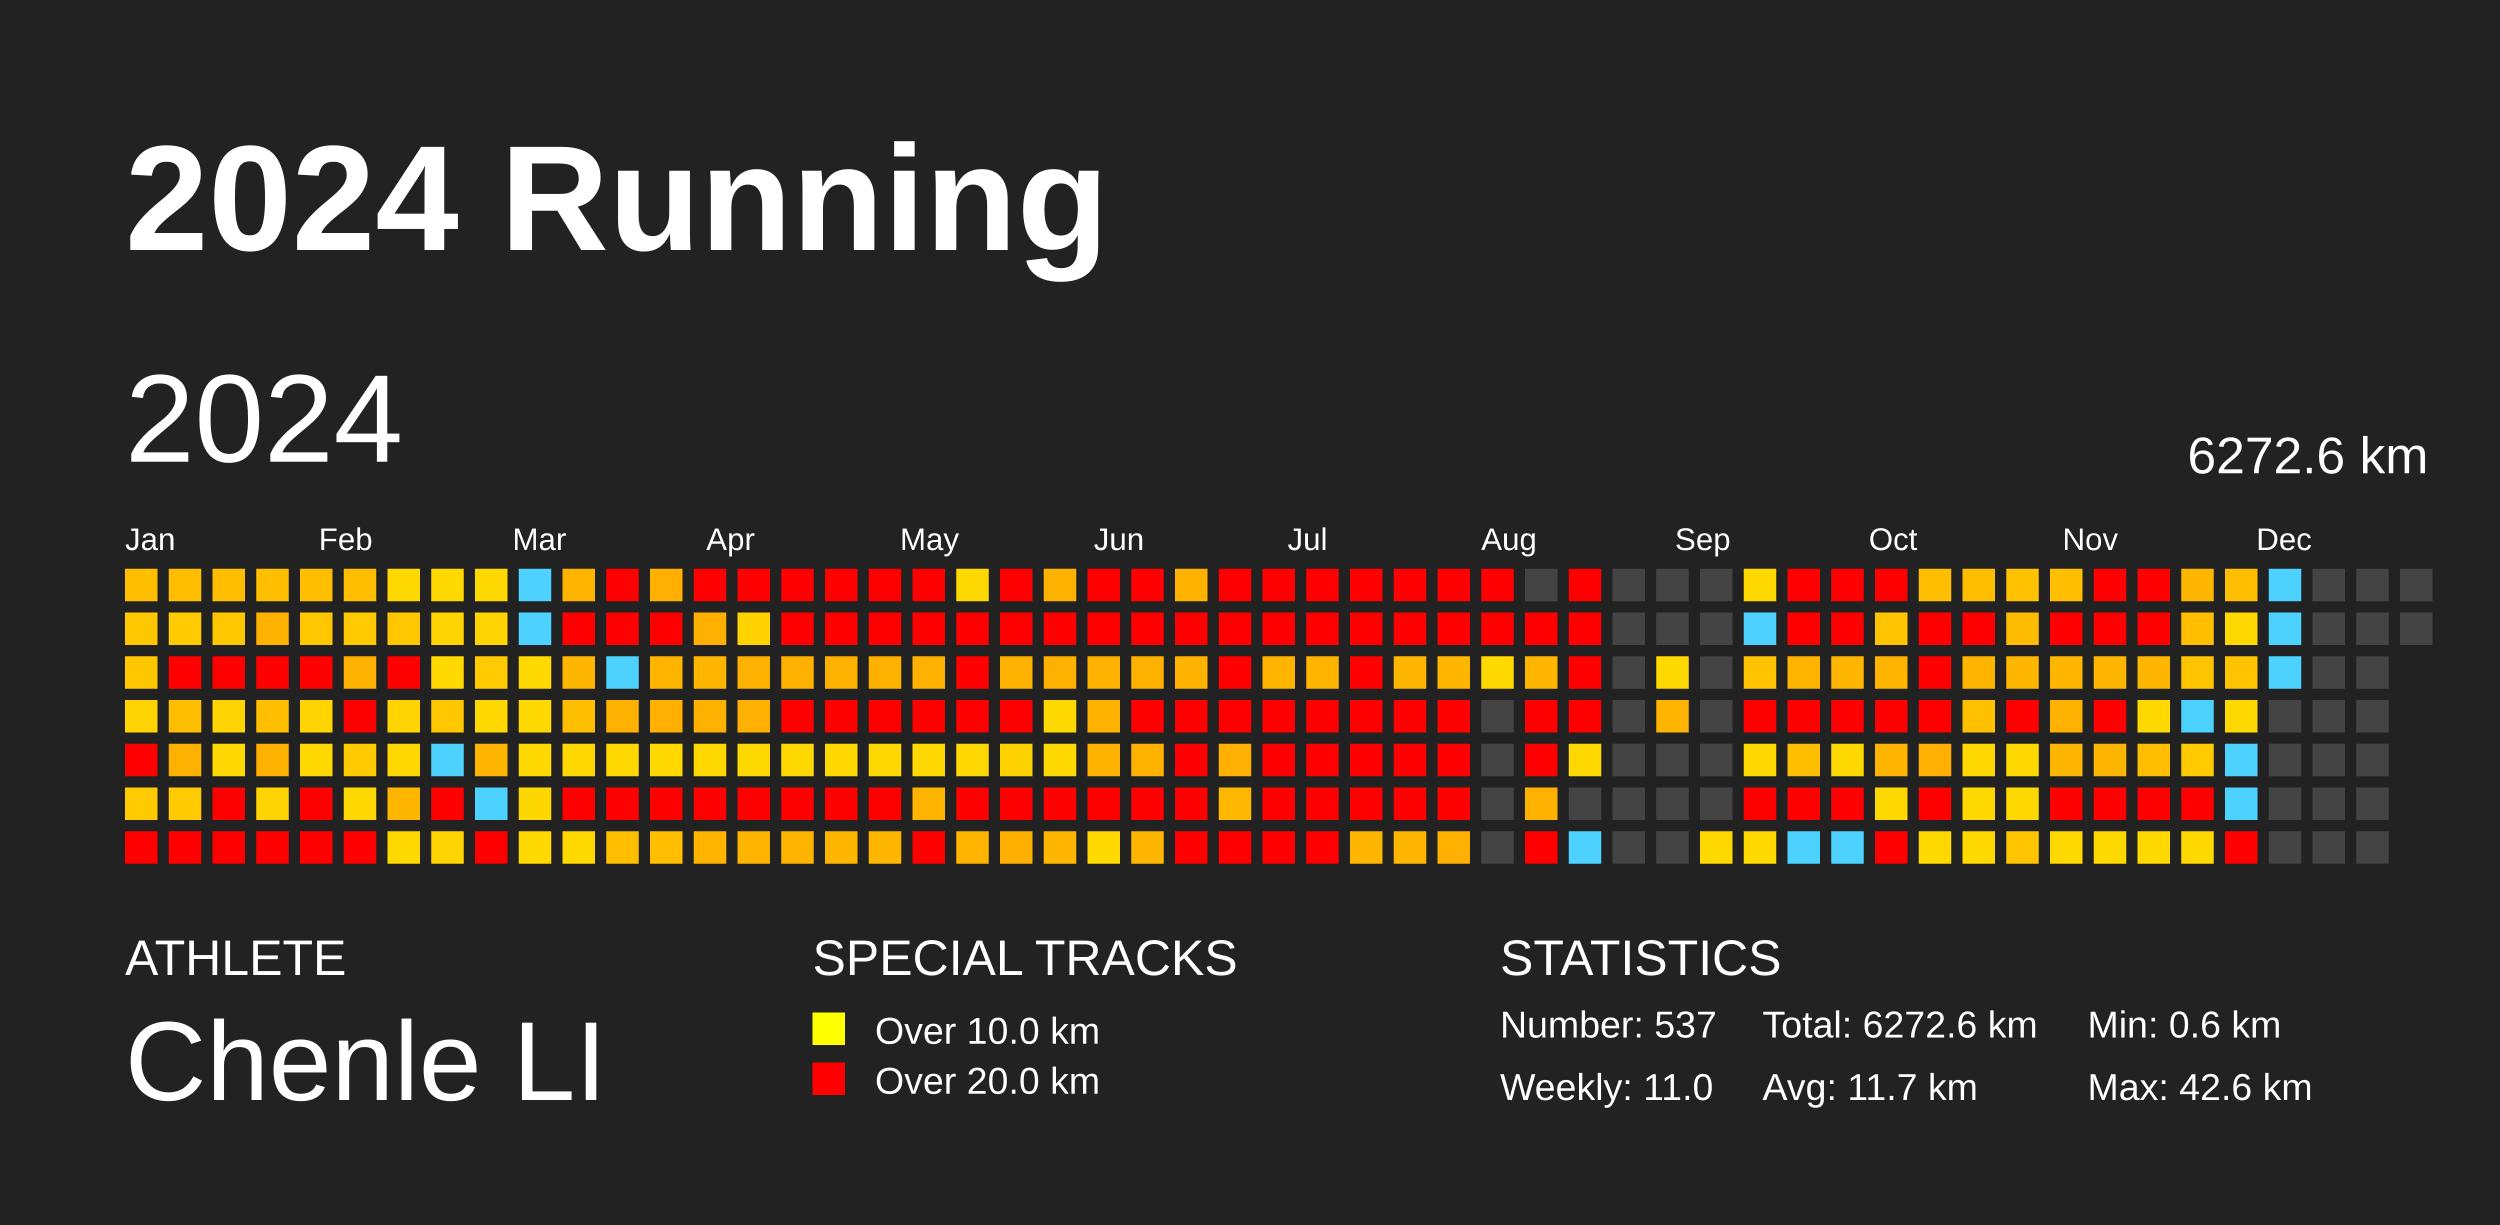
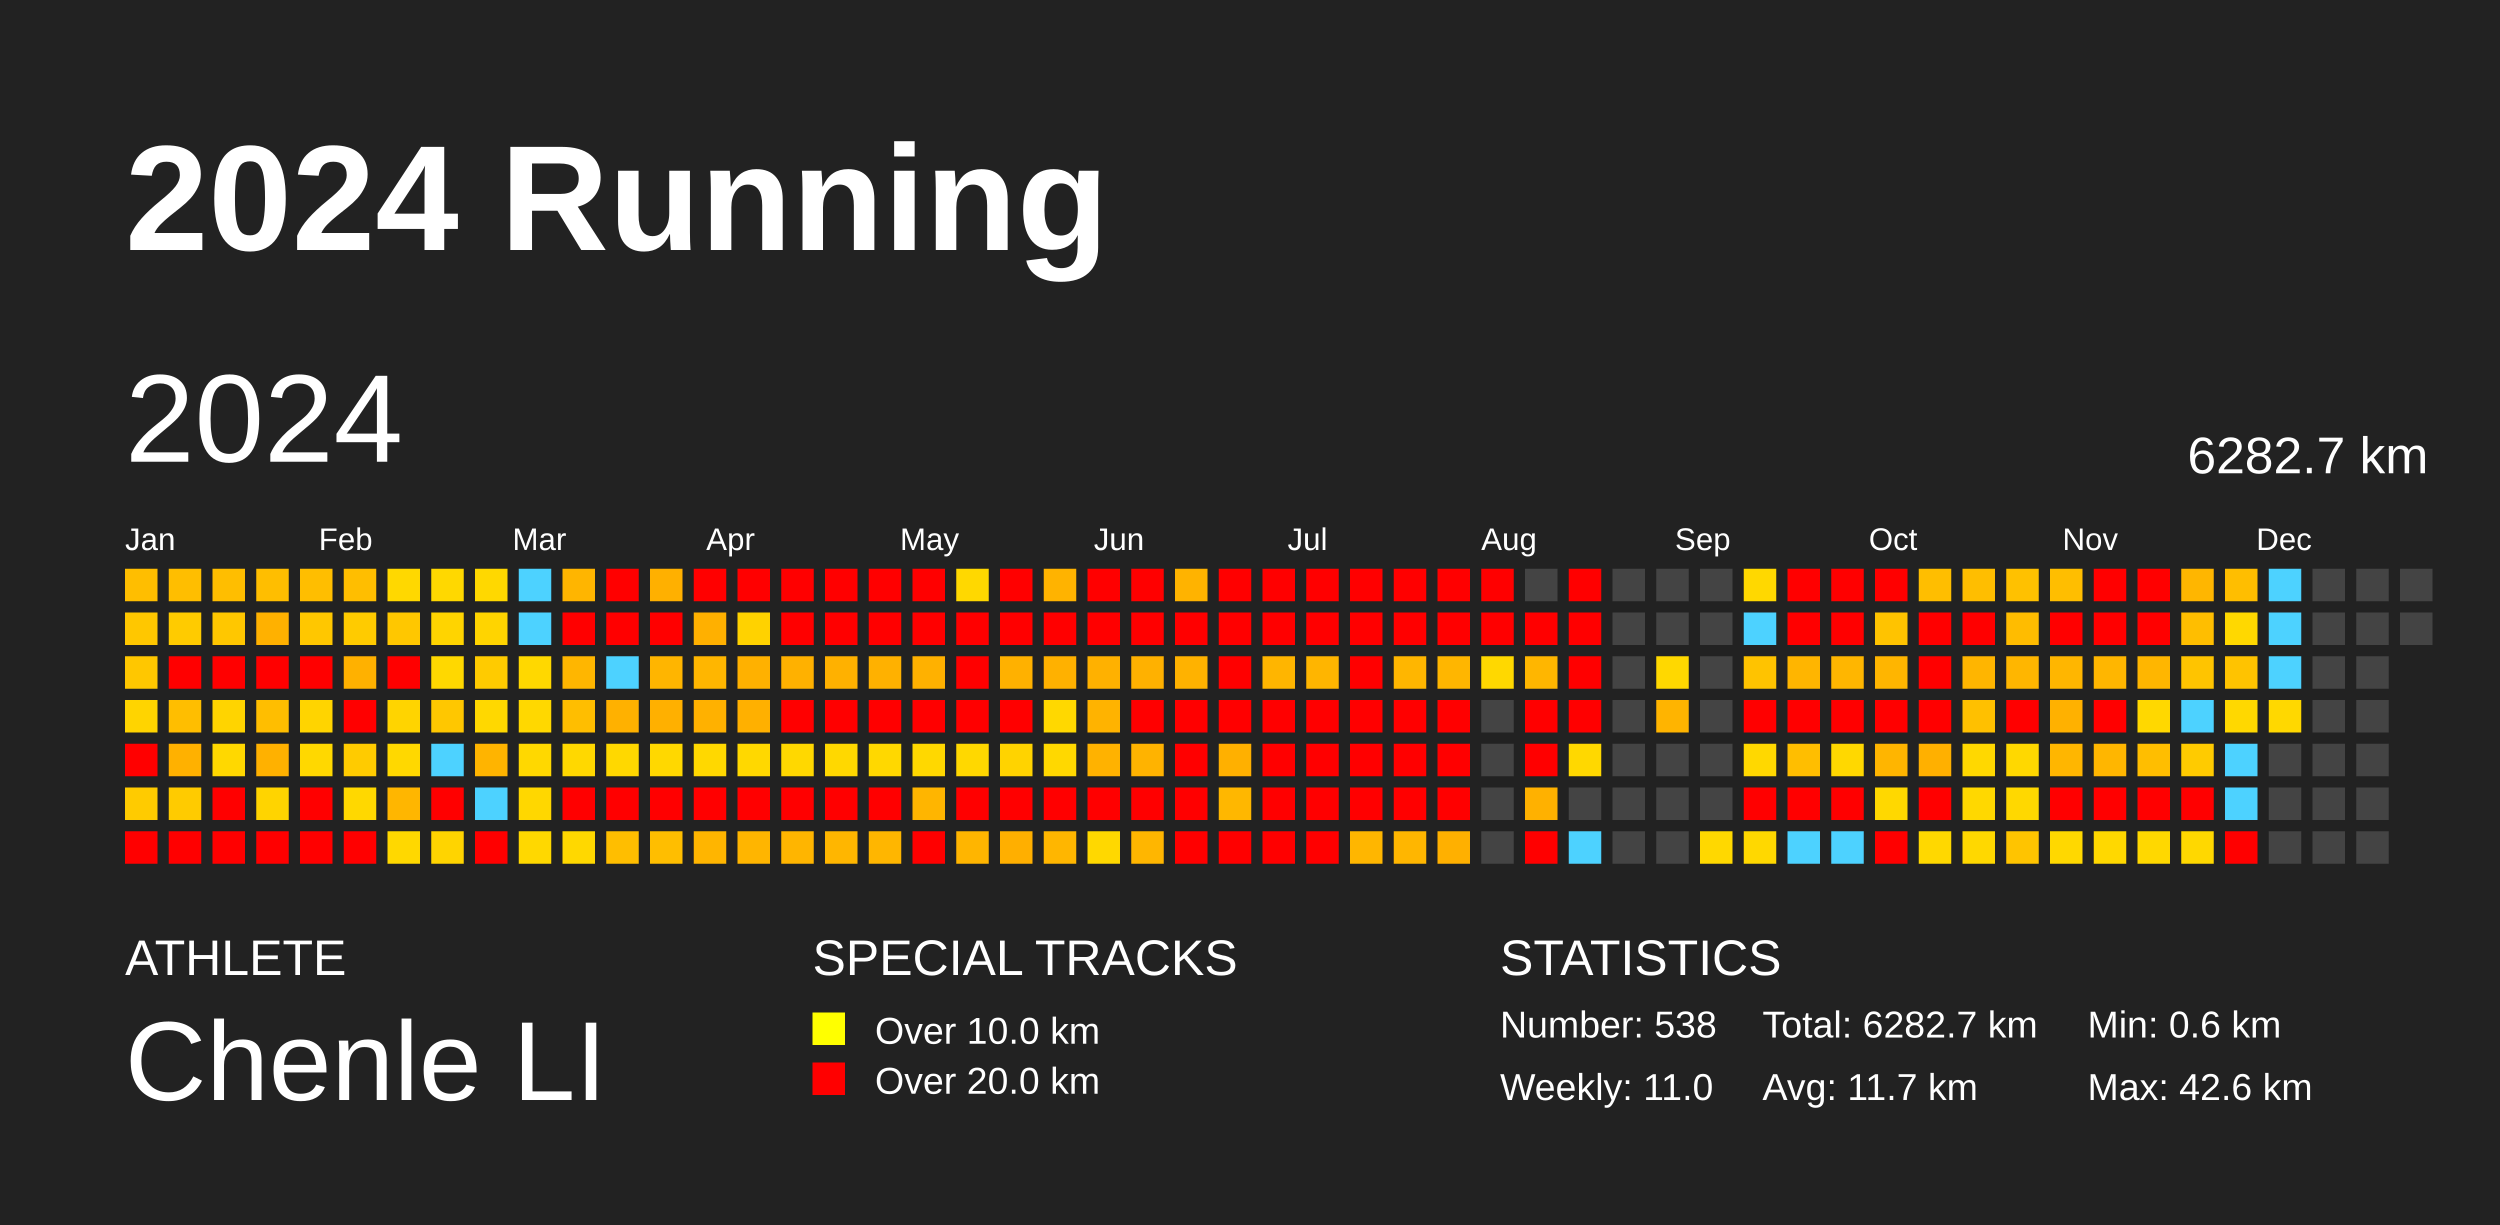
<svg xmlns="http://www.w3.org/2000/svg" baseProfile="full" height="98mm" version="1.1" viewBox="0,0,200,98" width="200mm">
  <defs />
  <rect fill="#222222" height="98" width="200" x="0" y="0" />
  <text fill="#FFFFFF" style="font-size:12px; font-family:Arial; font-weight:bold;" x="10" y="20">2024 Running</text>
  <text fill="#FFFFFF" style="font-size:4px; font-family:Arial" x="10" y="78">ATHLETE</text>
  <text fill="#FFFFFF" style="font-size:9px; font-family:Arial" x="10" y="88">Chenle LI</text>
  <text fill="#FFFFFF" style="font-size:4px; font-family:Arial" x="65" y="78">SPECIAL TRACKS</text>
  <rect fill="yellow" height="2.6" width="2.6" x="65" y="81" />
  <text fill="#FFFFFF" style="font-size:3px; font-family:Arial" x="70" y="83.5">Over 10.0 km</text>
  <rect fill="red" height="2.6" width="2.6" x="65" y="85" />
  <text fill="#FFFFFF" style="font-size:3px; font-family:Arial" x="70" y="87.5">Over 20.0 km</text>
  <text fill="#FFFFFF" style="font-size:4px; font-family:Arial" x="120" y="78">STATISTICS</text>
-   <text fill="#FFFFFF" style="font-size:3px; font-family:Arial" x="120" y="83">Number: 537</text>
+   <text fill="#FFFFFF" style="font-size:3px; font-family:Arial" x="120" y="83">Number: 538</text>
  <text fill="#FFFFFF" style="font-size:3px; font-family:Arial" x="120" y="88">Weekly: 11.0</text>
-   <text fill="#FFFFFF" style="font-size:3px; font-family:Arial" x="141" y="83">Total: 6272.6 km</text>
+   <text fill="#FFFFFF" style="font-size:3px; font-family:Arial" x="141" y="83">Total: 6282.7 km</text>
  <text fill="#FFFFFF" style="font-size:3px; font-family:Arial" x="141" y="88">Avg: 11.7 km</text>
  <text fill="#FFFFFF" style="font-size:3px; font-family:Arial" x="167" y="83">Min: 0.6 km</text>
  <text fill="#FFFFFF" style="font-size:3px; font-family:Arial" x="167" y="88">Max: 42.6 km</text>
  <text dominant-baseline="hanging" fill="#FFFFFF" style="font-size:10.0px; font-family:Arial;" x="10" y="30">2024</text>
-   <text dominant-baseline="hanging" fill="#FFFFFF" style="font-size:4.125px; font-family:Arial;" x="175" y="35">6272.6 km</text>
+   <text dominant-baseline="hanging" fill="#FFFFFF" style="font-size:4.125px; font-family:Arial;" x="175" y="35">6282.7 km</text>
  <text fill="#FFFFFF" style="font-size:2.5px; font-family:Arial" x="10.0" y="44">Jan</text>
  <text fill="#FFFFFF" style="font-size:2.5px; font-family:Arial" x="25.5" y="44">Feb</text>
  <text fill="#FFFFFF" style="font-size:2.5px; font-family:Arial" x="41.0" y="44">Mar</text>
  <text fill="#FFFFFF" style="font-size:2.5px; font-family:Arial" x="56.5" y="44">Apr</text>
  <text fill="#FFFFFF" style="font-size:2.5px; font-family:Arial" x="72.0" y="44">May</text>
  <text fill="#FFFFFF" style="font-size:2.5px; font-family:Arial" x="87.5" y="44">Jun</text>
  <text fill="#FFFFFF" style="font-size:2.5px; font-family:Arial" x="103.0" y="44">Jul</text>
  <text fill="#FFFFFF" style="font-size:2.5px; font-family:Arial" x="118.5" y="44">Aug</text>
  <text fill="#FFFFFF" style="font-size:2.5px; font-family:Arial" x="134.0" y="44">Sep</text>
  <text fill="#FFFFFF" style="font-size:2.5px; font-family:Arial" x="149.5" y="44">Oct</text>
  <text fill="#FFFFFF" style="font-size:2.5px; font-family:Arial" x="165.0" y="44">Nov</text>
  <text fill="#FFFFFF" style="font-size:2.5px; font-family:Arial" x="180.5" y="44">Dec</text>
  <rect fill="#ffbe00" height="2.6" width="2.6" x="10.0" y="45.5" />
  <rect fill="#ffc700" height="2.6" width="2.6" x="10.0" y="49.0" />
  <rect fill="#ffc700" height="2.6" width="2.6" x="10.0" y="52.5" />
  <rect fill="#ffd400" height="2.6" width="2.6" x="10.0" y="56.0" />
  <rect fill="red" height="2.6" width="2.6" x="10.0" y="59.5" />
  <rect fill="#ffcb00" height="2.6" width="2.6" x="10.0" y="63.0" />
  <rect fill="red" height="2.6" width="2.6" x="10.0" y="66.5" />
  <rect fill="#ffbe00" height="2.6" width="2.6" x="13.5" y="45.5" />
  <rect fill="#ffcb00" height="2.6" width="2.6" x="13.5" y="49.0" />
  <rect fill="red" height="2.6" width="2.6" x="13.5" y="52.5" />
  <rect fill="#ffbe00" height="2.6" width="2.6" x="13.5" y="56.0" />
  <rect fill="#ffb100" height="2.6" width="2.6" x="13.5" y="59.5" />
  <rect fill="#ffcb00" height="2.6" width="2.6" x="13.5" y="63.0" />
  <rect fill="red" height="2.6" width="2.6" x="13.5" y="66.5" />
  <rect fill="#ffbe00" height="2.6" width="2.6" x="17.0" y="45.5" />
  <rect fill="#ffc700" height="2.6" width="2.6" x="17.0" y="49.0" />
  <rect fill="red" height="2.6" width="2.6" x="17.0" y="52.5" />
  <rect fill="#ffd400" height="2.6" width="2.6" x="17.0" y="56.0" />
  <rect fill="#ffd800" height="2.6" width="2.6" x="17.0" y="59.5" />
  <rect fill="red" height="2.6" width="2.6" x="17.0" y="63.0" />
  <rect fill="red" height="2.6" width="2.6" x="17.0" y="66.5" />
  <rect fill="#ffbe00" height="2.6" width="2.6" x="20.5" y="45.5" />
  <rect fill="#ffb100" height="2.6" width="2.6" x="20.5" y="49.0" />
  <rect fill="red" height="2.6" width="2.6" x="20.5" y="52.5" />
  <rect fill="#ffbe00" height="2.6" width="2.6" x="20.5" y="56.0" />
  <rect fill="#ffb100" height="2.6" width="2.6" x="20.5" y="59.5" />
  <rect fill="#ffd400" height="2.6" width="2.6" x="20.5" y="63.0" />
  <rect fill="red" height="2.6" width="2.6" x="20.5" y="66.5" />
  <rect fill="#ffbe00" height="2.6" width="2.6" x="24.0" y="45.5" />
  <rect fill="#ffc700" height="2.6" width="2.6" x="24.0" y="49.0" />
  <rect fill="red" height="2.6" width="2.6" x="24.0" y="52.5" />
  <rect fill="#ffd400" height="2.6" width="2.6" x="24.0" y="56.0" />
  <rect fill="#ffd800" height="2.6" width="2.6" x="24.0" y="59.5" />
  <rect fill="red" height="2.6" width="2.6" x="24.0" y="63.0" />
  <rect fill="red" height="2.6" width="2.6" x="24.0" y="66.5" />
  <rect fill="#ffbe00" height="2.6" width="2.6" x="27.5" y="45.5" />
  <rect fill="#ffcb00" height="2.6" width="2.6" x="27.5" y="49.0" />
  <rect fill="#ffb100" height="2.6" width="2.6" x="27.5" y="52.5" />
  <rect fill="red" height="2.6" width="2.6" x="27.5" y="56.0" />
  <rect fill="#ffcb00" height="2.6" width="2.6" x="27.5" y="59.5" />
  <rect fill="#ffd800" height="2.6" width="2.6" x="27.5" y="63.0" />
  <rect fill="red" height="2.6" width="2.6" x="27.5" y="66.5" />
  <rect fill="#ffd800" height="2.6" width="2.6" x="31.0" y="45.5" />
  <rect fill="#ffc700" height="2.6" width="2.6" x="31.0" y="49.0" />
  <rect fill="red" height="2.6" width="2.6" x="31.0" y="52.5" />
  <rect fill="#ffd400" height="2.6" width="2.6" x="31.0" y="56.0" />
  <rect fill="#ffd800" height="2.6" width="2.6" x="31.0" y="59.5" />
  <rect fill="#ffb600" height="2.6" width="2.6" x="31.0" y="63.0" />
  <rect fill="#ffd800" height="2.6" width="2.6" x="31.0" y="66.5" />
  <rect fill="#ffd800" height="2.6" width="2.6" x="34.5" y="45.5" />
  <rect fill="#ffd400" height="2.6" width="2.6" x="34.5" y="49.0" />
  <rect fill="#ffd800" height="2.6" width="2.6" x="34.5" y="52.5" />
  <rect fill="#ffc700" height="2.6" width="2.6" x="34.5" y="56.0" />
  <rect fill="#4dd2ff" height="2.6" width="2.6" x="34.5" y="59.5" />
  <rect fill="red" height="2.6" width="2.6" x="34.5" y="63.0" />
  <rect fill="#ffd400" height="2.6" width="2.6" x="34.5" y="66.5" />
  <rect fill="#ffd800" height="2.6" width="2.6" x="38.0" y="45.5" />
  <rect fill="#ffd400" height="2.6" width="2.6" x="38.0" y="49.0" />
  <rect fill="#ffcb00" height="2.6" width="2.6" x="38.0" y="52.5" />
  <rect fill="#ffd800" height="2.6" width="2.6" x="38.0" y="56.0" />
  <rect fill="#ffb400" height="2.6" width="2.6" x="38.0" y="59.5" />
  <rect fill="#4dd2ff" height="2.6" width="2.6" x="38.0" y="63.0" />
  <rect fill="red" height="2.6" width="2.6" x="38.0" y="66.5" />
  <rect fill="#4dd2ff" height="2.6" width="2.6" x="41.5" y="45.5" />
  <rect fill="#4dd2ff" height="2.6" width="2.6" x="41.5" y="49.0" />
  <rect fill="#ffd800" height="2.6" width="2.6" x="41.5" y="52.5" />
  <rect fill="#ffd800" height="2.6" width="2.6" x="41.5" y="56.0" />
  <rect fill="#ffd800" height="2.6" width="2.6" x="41.5" y="59.5" />
  <rect fill="#ffd700" height="2.6" width="2.6" x="41.5" y="63.0" />
  <rect fill="#ffd800" height="2.6" width="2.6" x="41.5" y="66.5" />
  <rect fill="#ffb500" height="2.6" width="2.6" x="45.0" y="45.5" />
  <rect fill="red" height="2.6" width="2.6" x="45.0" y="49.0" />
  <rect fill="#ffb600" height="2.6" width="2.6" x="45.0" y="52.5" />
  <rect fill="#ffbe00" height="2.6" width="2.6" x="45.0" y="56.0" />
  <rect fill="#ffd800" height="2.6" width="2.6" x="45.0" y="59.5" />
  <rect fill="red" height="2.6" width="2.6" x="45.0" y="63.0" />
  <rect fill="#ffd800" height="2.6" width="2.6" x="45.0" y="66.5" />
  <rect fill="red" height="2.6" width="2.6" x="48.5" y="45.5" />
  <rect fill="red" height="2.6" width="2.6" x="48.5" y="49.0" />
  <rect fill="#4dd2ff" height="2.6" width="2.6" x="48.5" y="52.5" />
  <rect fill="#ffb100" height="2.6" width="2.6" x="48.5" y="56.0" />
  <rect fill="#ffd800" height="2.6" width="2.6" x="48.5" y="59.5" />
  <rect fill="red" height="2.6" width="2.6" x="48.5" y="63.0" />
  <rect fill="#ffbe00" height="2.6" width="2.6" x="48.5" y="66.5" />
  <rect fill="#ffb000" height="2.6" width="2.6" x="52.0" y="45.5" />
  <rect fill="red" height="2.6" width="2.6" x="52.0" y="49.0" />
  <rect fill="#ffb500" height="2.6" width="2.6" x="52.0" y="52.5" />
  <rect fill="#ffb000" height="2.6" width="2.6" x="52.0" y="56.0" />
  <rect fill="#ffd800" height="2.6" width="2.6" x="52.0" y="59.5" />
  <rect fill="red" height="2.6" width="2.6" x="52.0" y="63.0" />
  <rect fill="#ffbe00" height="2.6" width="2.6" x="52.0" y="66.5" />
  <rect fill="red" height="2.6" width="2.6" x="55.5" y="45.5" />
  <rect fill="#ffb000" height="2.6" width="2.6" x="55.5" y="49.0" />
  <rect fill="#ffb600" height="2.6" width="2.6" x="55.5" y="52.5" />
  <rect fill="#ffb100" height="2.6" width="2.6" x="55.5" y="56.0" />
  <rect fill="#ffd800" height="2.6" width="2.6" x="55.5" y="59.5" />
  <rect fill="red" height="2.6" width="2.6" x="55.5" y="63.0" />
  <rect fill="#ffb500" height="2.6" width="2.6" x="55.5" y="66.5" />
  <rect fill="red" height="2.6" width="2.6" x="59.0" y="45.5" />
  <rect fill="#ffd200" height="2.6" width="2.6" x="59.0" y="49.0" />
  <rect fill="#ffb100" height="2.6" width="2.6" x="59.0" y="52.5" />
  <rect fill="#ffb000" height="2.6" width="2.6" x="59.0" y="56.0" />
  <rect fill="#ffd800" height="2.6" width="2.6" x="59.0" y="59.5" />
  <rect fill="red" height="2.6" width="2.6" x="59.0" y="63.0" />
  <rect fill="#ffb500" height="2.6" width="2.6" x="59.0" y="66.5" />
  <rect fill="red" height="2.6" width="2.6" x="62.5" y="45.5" />
  <rect fill="red" height="2.6" width="2.6" x="62.5" y="49.0" />
  <rect fill="#ffb100" height="2.6" width="2.6" x="62.5" y="52.5" />
  <rect fill="red" height="2.6" width="2.6" x="62.5" y="56.0" />
  <rect fill="#ffd800" height="2.6" width="2.6" x="62.5" y="59.5" />
  <rect fill="red" height="2.6" width="2.6" x="62.5" y="63.0" />
  <rect fill="#ffb500" height="2.6" width="2.6" x="62.5" y="66.5" />
  <rect fill="red" height="2.6" width="2.6" x="66.0" y="45.5" />
  <rect fill="red" height="2.6" width="2.6" x="66.0" y="49.0" />
  <rect fill="#ffb100" height="2.6" width="2.6" x="66.0" y="52.5" />
  <rect fill="red" height="2.6" width="2.6" x="66.0" y="56.0" />
  <rect fill="#ffd800" height="2.6" width="2.6" x="66.0" y="59.5" />
  <rect fill="red" height="2.6" width="2.6" x="66.0" y="63.0" />
  <rect fill="#ffb600" height="2.6" width="2.6" x="66.0" y="66.5" />
  <rect fill="red" height="2.6" width="2.6" x="69.5" y="45.5" />
  <rect fill="red" height="2.6" width="2.6" x="69.5" y="49.0" />
  <rect fill="#ffb100" height="2.6" width="2.6" x="69.5" y="52.5" />
  <rect fill="red" height="2.6" width="2.6" x="69.5" y="56.0" />
  <rect fill="#ffd800" height="2.6" width="2.6" x="69.5" y="59.5" />
  <rect fill="red" height="2.6" width="2.6" x="69.5" y="63.0" />
  <rect fill="#ffb600" height="2.6" width="2.6" x="69.5" y="66.5" />
  <rect fill="red" height="2.6" width="2.6" x="73.0" y="45.5" />
  <rect fill="red" height="2.6" width="2.6" x="73.0" y="49.0" />
  <rect fill="#ffb100" height="2.6" width="2.6" x="73.0" y="52.5" />
  <rect fill="red" height="2.6" width="2.6" x="73.0" y="56.0" />
  <rect fill="#ffd800" height="2.6" width="2.6" x="73.0" y="59.5" />
  <rect fill="#ffb500" height="2.6" width="2.6" x="73.0" y="63.0" />
  <rect fill="red" height="2.6" width="2.6" x="73.0" y="66.5" />
  <rect fill="#ffd800" height="2.6" width="2.6" x="76.5" y="45.5" />
  <rect fill="red" height="2.6" width="2.6" x="76.5" y="49.0" />
  <rect fill="red" height="2.6" width="2.6" x="76.5" y="52.5" />
  <rect fill="red" height="2.6" width="2.6" x="76.5" y="56.0" />
  <rect fill="#ffd800" height="2.6" width="2.6" x="76.5" y="59.5" />
  <rect fill="red" height="2.6" width="2.6" x="76.5" y="63.0" />
  <rect fill="#ffb500" height="2.6" width="2.6" x="76.5" y="66.5" />
  <rect fill="red" height="2.6" width="2.6" x="80.0" y="45.5" />
  <rect fill="red" height="2.6" width="2.6" x="80.0" y="49.0" />
  <rect fill="#ffb100" height="2.6" width="2.6" x="80.0" y="52.5" />
  <rect fill="red" height="2.6" width="2.6" x="80.0" y="56.0" />
  <rect fill="#ffd300" height="2.6" width="2.6" x="80.0" y="59.5" />
  <rect fill="red" height="2.6" width="2.6" x="80.0" y="63.0" />
  <rect fill="#ffaf00" height="2.6" width="2.6" x="80.0" y="66.5" />
  <rect fill="#ffb300" height="2.6" width="2.6" x="83.5" y="45.5" />
  <rect fill="red" height="2.6" width="2.6" x="83.5" y="49.0" />
  <rect fill="#ffb100" height="2.6" width="2.6" x="83.5" y="52.5" />
  <rect fill="#ffd800" height="2.6" width="2.6" x="83.5" y="56.0" />
  <rect fill="#ffd800" height="2.6" width="2.6" x="83.5" y="59.5" />
  <rect fill="red" height="2.6" width="2.6" x="83.5" y="63.0" />
  <rect fill="#ffb600" height="2.6" width="2.6" x="83.5" y="66.5" />
  <rect fill="red" height="2.6" width="2.6" x="87.0" y="45.5" />
  <rect fill="red" height="2.6" width="2.6" x="87.0" y="49.0" />
  <rect fill="#ffb100" height="2.6" width="2.6" x="87.0" y="52.5" />
  <rect fill="#ffb300" height="2.6" width="2.6" x="87.0" y="56.0" />
  <rect fill="#ffb200" height="2.6" width="2.6" x="87.0" y="59.5" />
  <rect fill="red" height="2.6" width="2.6" x="87.0" y="63.0" />
  <rect fill="#ffd800" height="2.6" width="2.6" x="87.0" y="66.5" />
  <rect fill="red" height="2.6" width="2.6" x="90.5" y="45.5" />
  <rect fill="red" height="2.6" width="2.6" x="90.5" y="49.0" />
  <rect fill="#ffb100" height="2.6" width="2.6" x="90.5" y="52.5" />
  <rect fill="red" height="2.6" width="2.6" x="90.5" y="56.0" />
  <rect fill="#ffb300" height="2.6" width="2.6" x="90.5" y="59.5" />
  <rect fill="red" height="2.6" width="2.6" x="90.5" y="63.0" />
  <rect fill="#ffb600" height="2.6" width="2.6" x="90.5" y="66.5" />
  <rect fill="#ffb300" height="2.6" width="2.6" x="94.0" y="45.5" />
  <rect fill="red" height="2.6" width="2.6" x="94.0" y="49.0" />
  <rect fill="#ffb200" height="2.6" width="2.6" x="94.0" y="52.5" />
  <rect fill="red" height="2.6" width="2.6" x="94.0" y="56.0" />
  <rect fill="red" height="2.6" width="2.6" x="94.0" y="59.5" />
  <rect fill="red" height="2.6" width="2.6" x="94.0" y="63.0" />
  <rect fill="red" height="2.6" width="2.6" x="94.0" y="66.5" />
  <rect fill="red" height="2.6" width="2.6" x="97.5" y="45.5" />
  <rect fill="red" height="2.6" width="2.6" x="97.5" y="49.0" />
  <rect fill="red" height="2.6" width="2.6" x="97.5" y="52.5" />
  <rect fill="red" height="2.6" width="2.6" x="97.5" y="56.0" />
  <rect fill="#ffb000" height="2.6" width="2.6" x="97.5" y="59.5" />
  <rect fill="#ffb700" height="2.6" width="2.6" x="97.5" y="63.0" />
  <rect fill="red" height="2.6" width="2.6" x="97.5" y="66.5" />
  <rect fill="red" height="2.6" width="2.6" x="101.0" y="45.5" />
  <rect fill="red" height="2.6" width="2.6" x="101.0" y="49.0" />
  <rect fill="#ffb500" height="2.6" width="2.6" x="101.0" y="52.5" />
  <rect fill="red" height="2.6" width="2.6" x="101.0" y="56.0" />
  <rect fill="red" height="2.6" width="2.6" x="101.0" y="59.5" />
  <rect fill="red" height="2.6" width="2.6" x="101.0" y="63.0" />
  <rect fill="red" height="2.6" width="2.6" x="101.0" y="66.5" />
  <rect fill="red" height="2.6" width="2.6" x="104.5" y="45.5" />
  <rect fill="red" height="2.6" width="2.6" x="104.5" y="49.0" />
  <rect fill="#ffb500" height="2.6" width="2.6" x="104.5" y="52.5" />
  <rect fill="red" height="2.6" width="2.6" x="104.5" y="56.0" />
  <rect fill="red" height="2.6" width="2.6" x="104.5" y="59.5" />
  <rect fill="red" height="2.6" width="2.6" x="104.5" y="63.0" />
  <rect fill="red" height="2.6" width="2.6" x="104.5" y="66.5" />
  <rect fill="red" height="2.6" width="2.6" x="108.0" y="45.5" />
  <rect fill="red" height="2.6" width="2.6" x="108.0" y="49.0" />
  <rect fill="red" height="2.6" width="2.6" x="108.0" y="52.5" />
  <rect fill="red" height="2.6" width="2.6" x="108.0" y="56.0" />
  <rect fill="red" height="2.6" width="2.6" x="108.0" y="59.5" />
  <rect fill="red" height="2.6" width="2.6" x="108.0" y="63.0" />
  <rect fill="#ffb600" height="2.6" width="2.6" x="108.0" y="66.5" />
  <rect fill="red" height="2.6" width="2.6" x="111.5" y="45.5" />
  <rect fill="red" height="2.6" width="2.6" x="111.5" y="49.0" />
  <rect fill="#ffb600" height="2.6" width="2.6" x="111.5" y="52.5" />
  <rect fill="red" height="2.6" width="2.6" x="111.5" y="56.0" />
  <rect fill="red" height="2.6" width="2.6" x="111.5" y="59.5" />
  <rect fill="red" height="2.6" width="2.6" x="111.5" y="63.0" />
  <rect fill="#ffb600" height="2.6" width="2.6" x="111.5" y="66.5" />
  <rect fill="red" height="2.6" width="2.6" x="115.0" y="45.5" />
  <rect fill="red" height="2.6" width="2.6" x="115.0" y="49.0" />
  <rect fill="#ffb600" height="2.6" width="2.6" x="115.0" y="52.5" />
  <rect fill="red" height="2.6" width="2.6" x="115.0" y="56.0" />
  <rect fill="red" height="2.6" width="2.6" x="115.0" y="59.5" />
  <rect fill="red" height="2.6" width="2.6" x="115.0" y="63.0" />
  <rect fill="#ffb000" height="2.6" width="2.6" x="115.0" y="66.5" />
  <rect fill="red" height="2.6" width="2.6" x="118.5" y="45.5" />
  <rect fill="red" height="2.6" width="2.6" x="118.5" y="49.0" />
  <rect fill="#ffd800" height="2.6" width="2.6" x="118.5" y="52.5" />
  <rect fill="#444444" height="2.6" width="2.6" x="118.5" y="56.0" />
  <rect fill="#444444" height="2.6" width="2.6" x="118.5" y="59.5" />
  <rect fill="#444444" height="2.6" width="2.6" x="118.5" y="63.0" />
  <rect fill="#444444" height="2.6" width="2.6" x="118.5" y="66.5" />
  <rect fill="#444444" height="2.6" width="2.6" x="122.0" y="45.5" />
  <rect fill="red" height="2.6" width="2.6" x="122.0" y="49.0" />
  <rect fill="#ffb600" height="2.6" width="2.6" x="122.0" y="52.5" />
  <rect fill="red" height="2.6" width="2.6" x="122.0" y="56.0" />
  <rect fill="red" height="2.6" width="2.6" x="122.0" y="59.5" />
  <rect fill="#ffb100" height="2.6" width="2.6" x="122.0" y="63.0" />
  <rect fill="red" height="2.6" width="2.6" x="122.0" y="66.5" />
  <rect fill="red" height="2.6" width="2.6" x="125.5" y="45.5" />
  <rect fill="red" height="2.6" width="2.6" x="125.5" y="49.0" />
  <rect fill="red" height="2.6" width="2.6" x="125.5" y="52.5" />
  <rect fill="red" height="2.6" width="2.6" x="125.5" y="56.0" />
  <rect fill="#ffd800" height="2.6" width="2.6" x="125.5" y="59.5" />
  <rect fill="#444444" height="2.6" width="2.6" x="125.5" y="63.0" />
  <rect fill="#4dd2ff" height="2.6" width="2.6" x="125.5" y="66.5" />
  <rect fill="#444444" height="2.6" width="2.6" x="129.0" y="45.5" />
  <rect fill="#444444" height="2.6" width="2.6" x="129.0" y="49.0" />
  <rect fill="#444444" height="2.6" width="2.6" x="129.0" y="52.5" />
  <rect fill="#444444" height="2.6" width="2.6" x="129.0" y="56.0" />
  <rect fill="#444444" height="2.6" width="2.6" x="129.0" y="59.5" />
  <rect fill="#444444" height="2.6" width="2.6" x="129.0" y="63.0" />
  <rect fill="#444444" height="2.6" width="2.6" x="129.0" y="66.5" />
  <rect fill="#444444" height="2.6" width="2.6" x="132.5" y="45.5" />
  <rect fill="#444444" height="2.6" width="2.6" x="132.5" y="49.0" />
  <rect fill="#ffd800" height="2.6" width="2.6" x="132.5" y="52.5" />
  <rect fill="#ffb400" height="2.6" width="2.6" x="132.5" y="56.0" />
  <rect fill="#444444" height="2.6" width="2.6" x="132.5" y="59.5" />
  <rect fill="#444444" height="2.6" width="2.6" x="132.5" y="63.0" />
  <rect fill="#444444" height="2.6" width="2.6" x="132.5" y="66.5" />
  <rect fill="#444444" height="2.6" width="2.6" x="136.0" y="45.5" />
  <rect fill="#444444" height="2.6" width="2.6" x="136.0" y="49.0" />
  <rect fill="#444444" height="2.6" width="2.6" x="136.0" y="52.5" />
  <rect fill="#444444" height="2.6" width="2.6" x="136.0" y="56.0" />
  <rect fill="#444444" height="2.6" width="2.6" x="136.0" y="59.5" />
  <rect fill="#444444" height="2.6" width="2.6" x="136.0" y="63.0" />
  <rect fill="#ffd800" height="2.6" width="2.6" x="136.0" y="66.5" />
  <rect fill="#ffd800" height="2.6" width="2.6" x="139.5" y="45.5" />
  <rect fill="#4dd2ff" height="2.6" width="2.6" x="139.5" y="49.0" />
  <rect fill="#ffc300" height="2.6" width="2.6" x="139.5" y="52.5" />
  <rect fill="red" height="2.6" width="2.6" x="139.5" y="56.0" />
  <rect fill="#ffd800" height="2.6" width="2.6" x="139.5" y="59.5" />
  <rect fill="red" height="2.6" width="2.6" x="139.5" y="63.0" />
  <rect fill="#ffd800" height="2.6" width="2.6" x="139.5" y="66.5" />
  <rect fill="red" height="2.6" width="2.6" x="143.0" y="45.5" />
  <rect fill="red" height="2.6" width="2.6" x="143.0" y="49.0" />
  <rect fill="#ffb500" height="2.6" width="2.6" x="143.0" y="52.5" />
  <rect fill="red" height="2.6" width="2.6" x="143.0" y="56.0" />
  <rect fill="#ffbe00" height="2.6" width="2.6" x="143.0" y="59.5" />
  <rect fill="red" height="2.6" width="2.6" x="143.0" y="63.0" />
  <rect fill="#4dd2ff" height="2.6" width="2.6" x="143.0" y="66.5" />
  <rect fill="red" height="2.6" width="2.6" x="146.5" y="45.5" />
  <rect fill="red" height="2.6" width="2.6" x="146.5" y="49.0" />
  <rect fill="#ffb600" height="2.6" width="2.6" x="146.5" y="52.5" />
  <rect fill="red" height="2.6" width="2.6" x="146.5" y="56.0" />
  <rect fill="#ffd800" height="2.6" width="2.6" x="146.5" y="59.5" />
  <rect fill="red" height="2.6" width="2.6" x="146.5" y="63.0" />
  <rect fill="#4dd2ff" height="2.6" width="2.6" x="146.5" y="66.5" />
  <rect fill="red" height="2.6" width="2.6" x="150.0" y="45.5" />
  <rect fill="#ffc300" height="2.6" width="2.6" x="150.0" y="49.0" />
  <rect fill="#ffb500" height="2.6" width="2.6" x="150.0" y="52.5" />
  <rect fill="red" height="2.6" width="2.6" x="150.0" y="56.0" />
  <rect fill="#ffb500" height="2.6" width="2.6" x="150.0" y="59.5" />
  <rect fill="#ffd800" height="2.6" width="2.6" x="150.0" y="63.0" />
  <rect fill="red" height="2.6" width="2.6" x="150.0" y="66.5" />
  <rect fill="#ffbe00" height="2.6" width="2.6" x="153.5" y="45.5" />
  <rect fill="red" height="2.6" width="2.6" x="153.5" y="49.0" />
  <rect fill="red" height="2.6" width="2.6" x="153.5" y="52.5" />
  <rect fill="red" height="2.6" width="2.6" x="153.5" y="56.0" />
  <rect fill="#ffb000" height="2.6" width="2.6" x="153.5" y="59.5" />
  <rect fill="red" height="2.6" width="2.6" x="153.5" y="63.0" />
  <rect fill="#ffd800" height="2.6" width="2.6" x="153.5" y="66.5" />
  <rect fill="#ffbe00" height="2.6" width="2.6" x="157.0" y="45.5" />
  <rect fill="red" height="2.6" width="2.6" x="157.0" y="49.0" />
  <rect fill="#ffb500" height="2.6" width="2.6" x="157.0" y="52.5" />
  <rect fill="#ffc000" height="2.6" width="2.6" x="157.0" y="56.0" />
  <rect fill="#ffd800" height="2.6" width="2.6" x="157.0" y="59.5" />
  <rect fill="#ffd800" height="2.6" width="2.6" x="157.0" y="63.0" />
  <rect fill="#ffd800" height="2.6" width="2.6" x="157.0" y="66.5" />
  <rect fill="#ffc100" height="2.6" width="2.6" x="160.5" y="45.5" />
  <rect fill="#ffbc00" height="2.6" width="2.6" x="160.5" y="49.0" />
  <rect fill="#ffb600" height="2.6" width="2.6" x="160.5" y="52.5" />
  <rect fill="red" height="2.6" width="2.6" x="160.5" y="56.0" />
  <rect fill="#ffd800" height="2.6" width="2.6" x="160.5" y="59.5" />
  <rect fill="#ffd800" height="2.6" width="2.6" x="160.5" y="63.0" />
  <rect fill="#ffc400" height="2.6" width="2.6" x="160.5" y="66.5" />
  <rect fill="#ffbe00" height="2.6" width="2.6" x="164.0" y="45.5" />
  <rect fill="red" height="2.6" width="2.6" x="164.0" y="49.0" />
  <rect fill="#ffb600" height="2.6" width="2.6" x="164.0" y="52.5" />
  <rect fill="#ffb100" height="2.6" width="2.6" x="164.0" y="56.0" />
  <rect fill="#ffb600" height="2.6" width="2.6" x="164.0" y="59.5" />
  <rect fill="red" height="2.6" width="2.6" x="164.0" y="63.0" />
  <rect fill="#ffd800" height="2.6" width="2.6" x="164.0" y="66.5" />
  <rect fill="red" height="2.6" width="2.6" x="167.5" y="45.5" />
  <rect fill="red" height="2.6" width="2.6" x="167.5" y="49.0" />
  <rect fill="#ffb600" height="2.6" width="2.6" x="167.5" y="52.5" />
  <rect fill="red" height="2.6" width="2.6" x="167.5" y="56.0" />
  <rect fill="#ffb600" height="2.6" width="2.6" x="167.5" y="59.5" />
  <rect fill="red" height="2.6" width="2.6" x="167.5" y="63.0" />
  <rect fill="#ffd800" height="2.6" width="2.6" x="167.5" y="66.5" />
  <rect fill="red" height="2.6" width="2.6" x="171.0" y="45.5" />
  <rect fill="red" height="2.6" width="2.6" x="171.0" y="49.0" />
  <rect fill="#ffb600" height="2.6" width="2.6" x="171.0" y="52.5" />
  <rect fill="#ffd800" height="2.6" width="2.6" x="171.0" y="56.0" />
  <rect fill="#ffbe00" height="2.6" width="2.6" x="171.0" y="59.5" />
  <rect fill="red" height="2.6" width="2.6" x="171.0" y="63.0" />
  <rect fill="#ffd800" height="2.6" width="2.6" x="171.0" y="66.5" />
  <rect fill="#ffb600" height="2.6" width="2.6" x="174.5" y="45.5" />
  <rect fill="#ffbe00" height="2.6" width="2.6" x="174.5" y="49.0" />
  <rect fill="#ffc400" height="2.6" width="2.6" x="174.5" y="52.5" />
  <rect fill="#4dd2ff" height="2.6" width="2.6" x="174.5" y="56.0" />
  <rect fill="#ffcb00" height="2.6" width="2.6" x="174.5" y="59.5" />
  <rect fill="red" height="2.6" width="2.6" x="174.5" y="63.0" />
  <rect fill="#ffd800" height="2.6" width="2.6" x="174.5" y="66.5" />
  <rect fill="#ffbe00" height="2.6" width="2.6" x="178.0" y="45.5" />
  <rect fill="#ffd800" height="2.6" width="2.6" x="178.0" y="49.0" />
  <rect fill="#ffc300" height="2.6" width="2.6" x="178.0" y="52.5" />
  <rect fill="#ffd800" height="2.6" width="2.6" x="178.0" y="56.0" />
  <rect fill="#4dd2ff" height="2.6" width="2.6" x="178.0" y="59.5" />
  <rect fill="#4dd2ff" height="2.6" width="2.6" x="178.0" y="63.0" />
  <rect fill="red" height="2.6" width="2.6" x="178.0" y="66.5" />
  <rect fill="#4dd2ff" height="2.6" width="2.6" x="181.5" y="45.5" />
  <rect fill="#4dd2ff" height="2.6" width="2.6" x="181.5" y="49.0" />
  <rect fill="#4dd2ff" height="2.6" width="2.6" x="181.5" y="52.5" />
-   <rect fill="#444444" height="2.6" width="2.6" x="181.5" y="56.0" />
+   <rect fill="#ffd800" height="2.6" width="2.6" x="181.5" y="56.0" />
  <rect fill="#444444" height="2.6" width="2.6" x="181.5" y="59.5" />
  <rect fill="#444444" height="2.6" width="2.6" x="181.5" y="63.0" />
  <rect fill="#444444" height="2.6" width="2.6" x="181.5" y="66.5" />
  <rect fill="#444444" height="2.6" width="2.6" x="185.0" y="45.5" />
  <rect fill="#444444" height="2.6" width="2.6" x="185.0" y="49.0" />
  <rect fill="#444444" height="2.6" width="2.6" x="185.0" y="52.5" />
  <rect fill="#444444" height="2.6" width="2.6" x="185.0" y="56.0" />
  <rect fill="#444444" height="2.6" width="2.6" x="185.0" y="59.5" />
  <rect fill="#444444" height="2.6" width="2.6" x="185.0" y="63.0" />
  <rect fill="#444444" height="2.6" width="2.6" x="185.0" y="66.5" />
  <rect fill="#444444" height="2.6" width="2.6" x="188.5" y="45.5" />
  <rect fill="#444444" height="2.6" width="2.6" x="188.5" y="49.0" />
  <rect fill="#444444" height="2.6" width="2.6" x="188.5" y="52.5" />
  <rect fill="#444444" height="2.6" width="2.6" x="188.5" y="56.0" />
  <rect fill="#444444" height="2.6" width="2.6" x="188.5" y="59.5" />
  <rect fill="#444444" height="2.6" width="2.6" x="188.5" y="63.0" />
  <rect fill="#444444" height="2.6" width="2.6" x="188.5" y="66.5" />
  <rect fill="#444444" height="2.6" width="2.6" x="192.0" y="45.5" />
  <rect fill="#444444" height="2.6" width="2.6" x="192.0" y="49.0" />
</svg>
